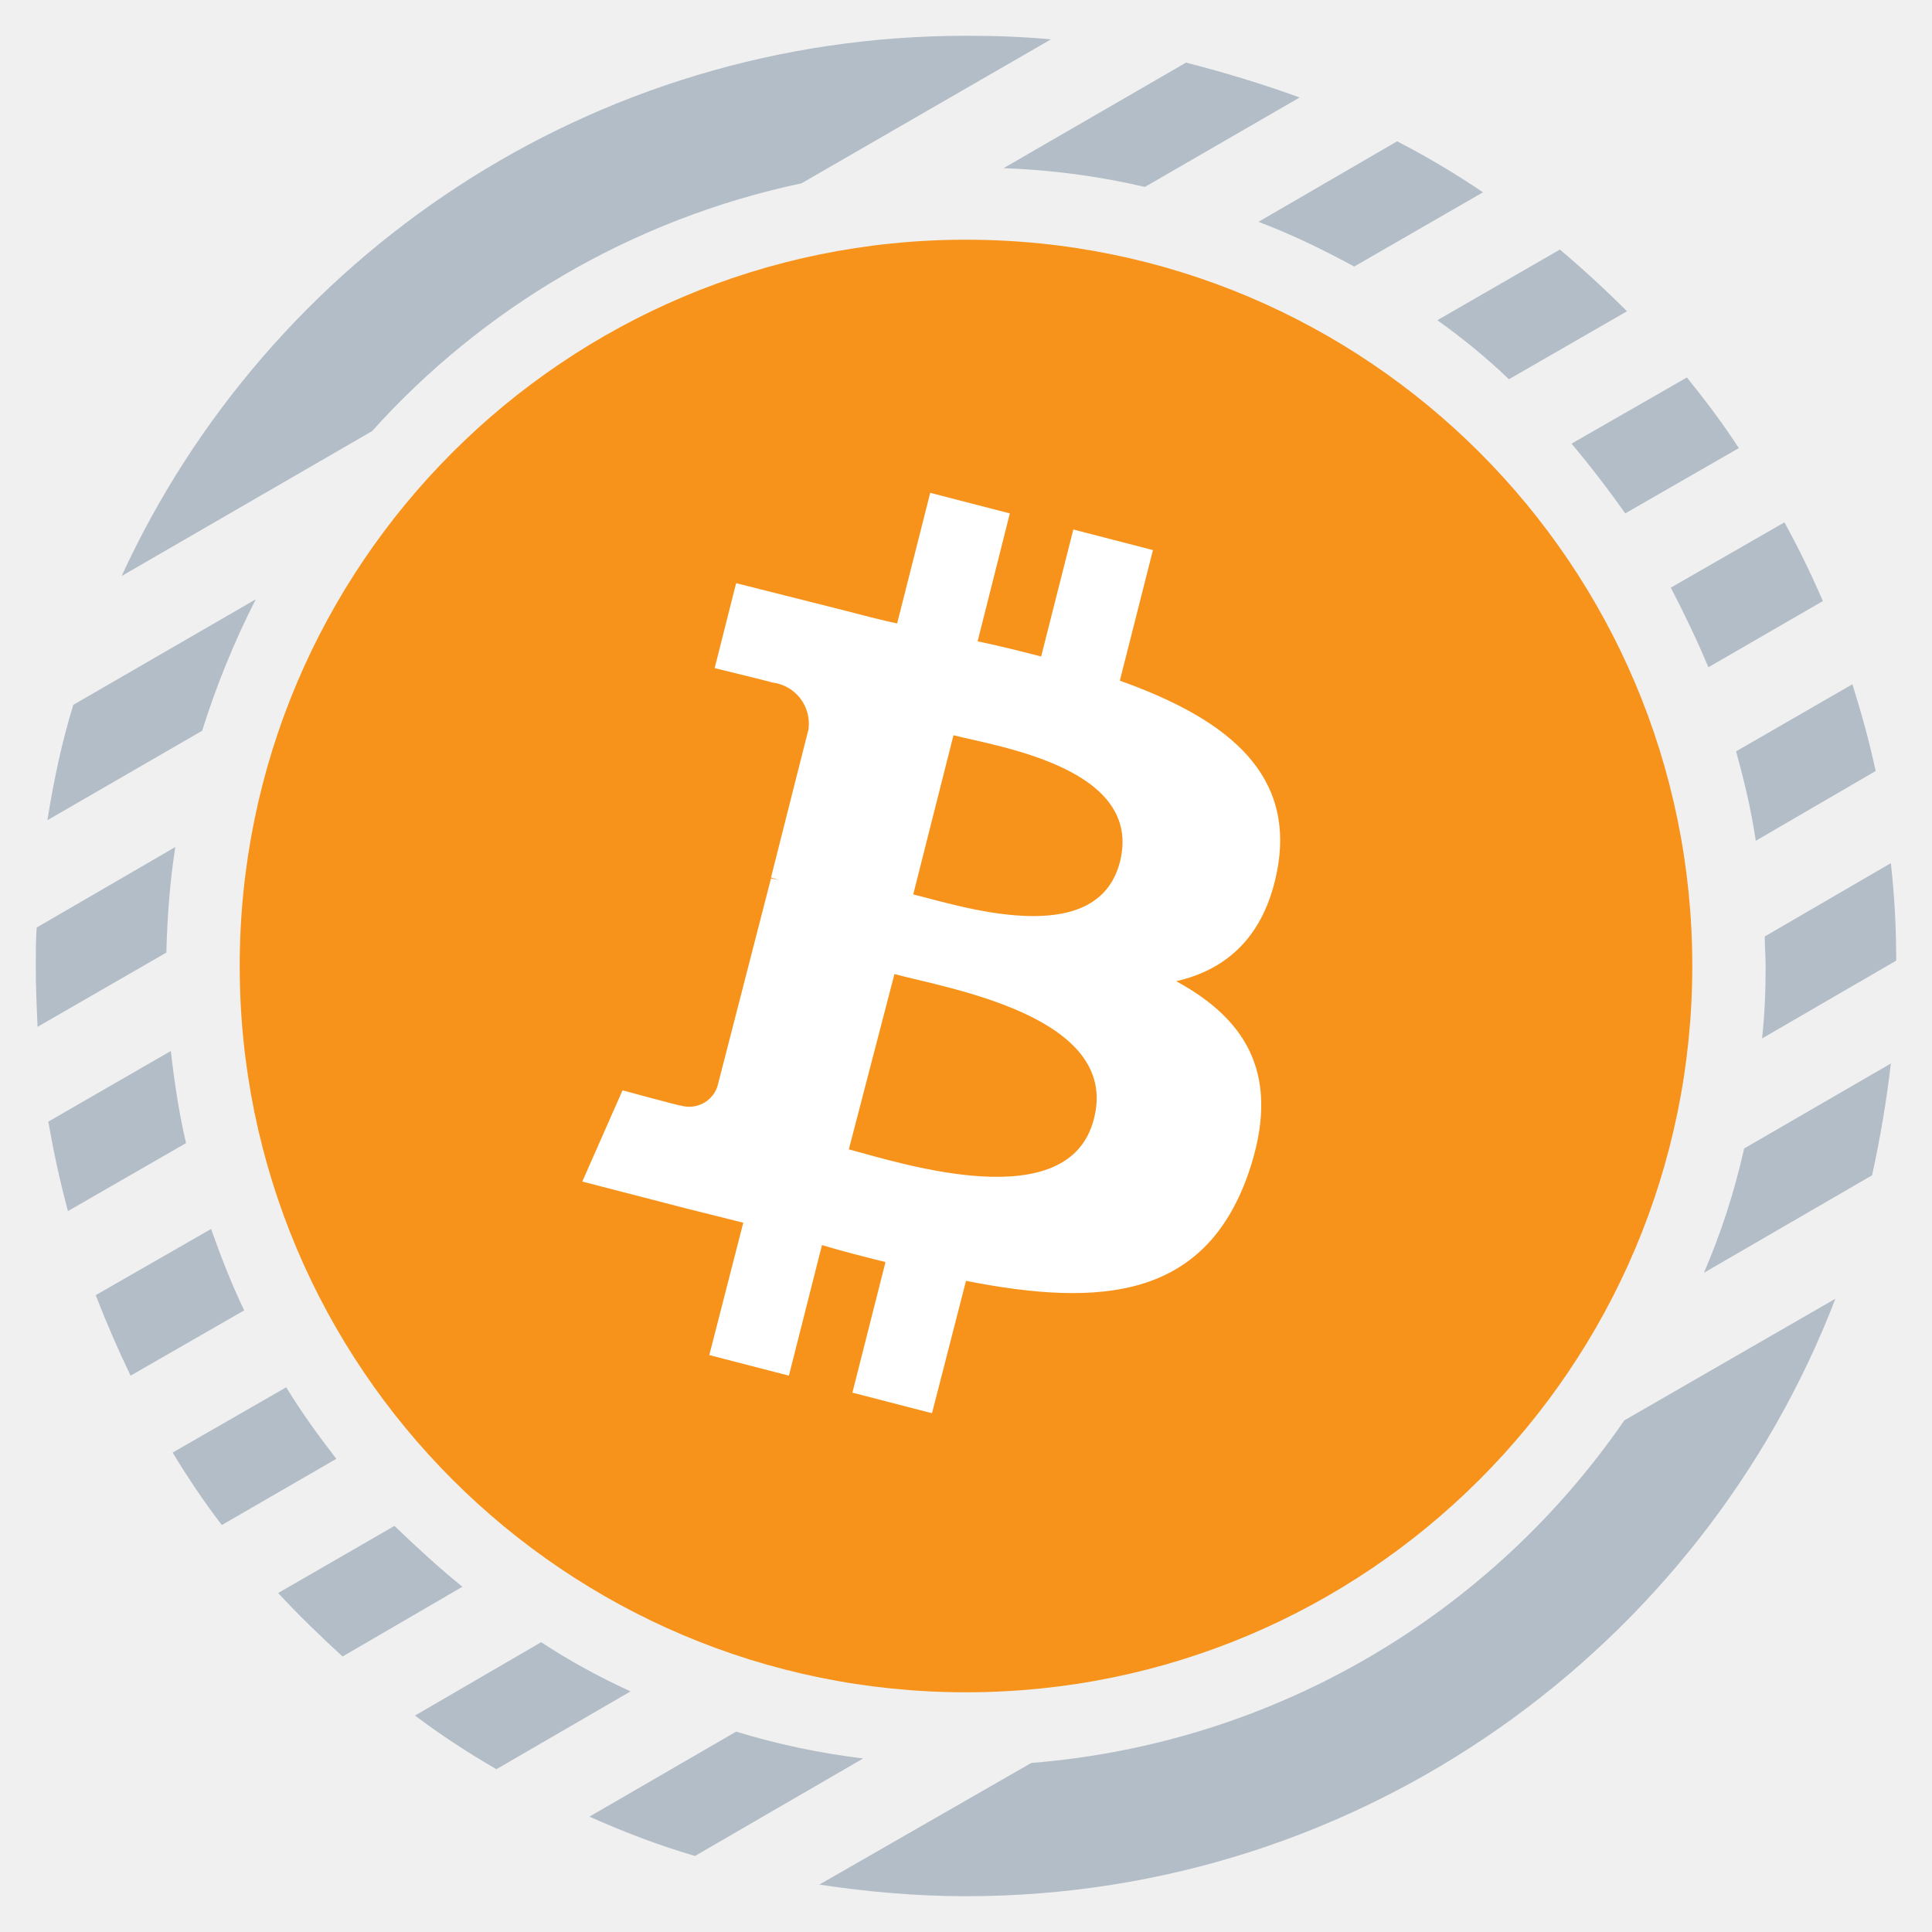
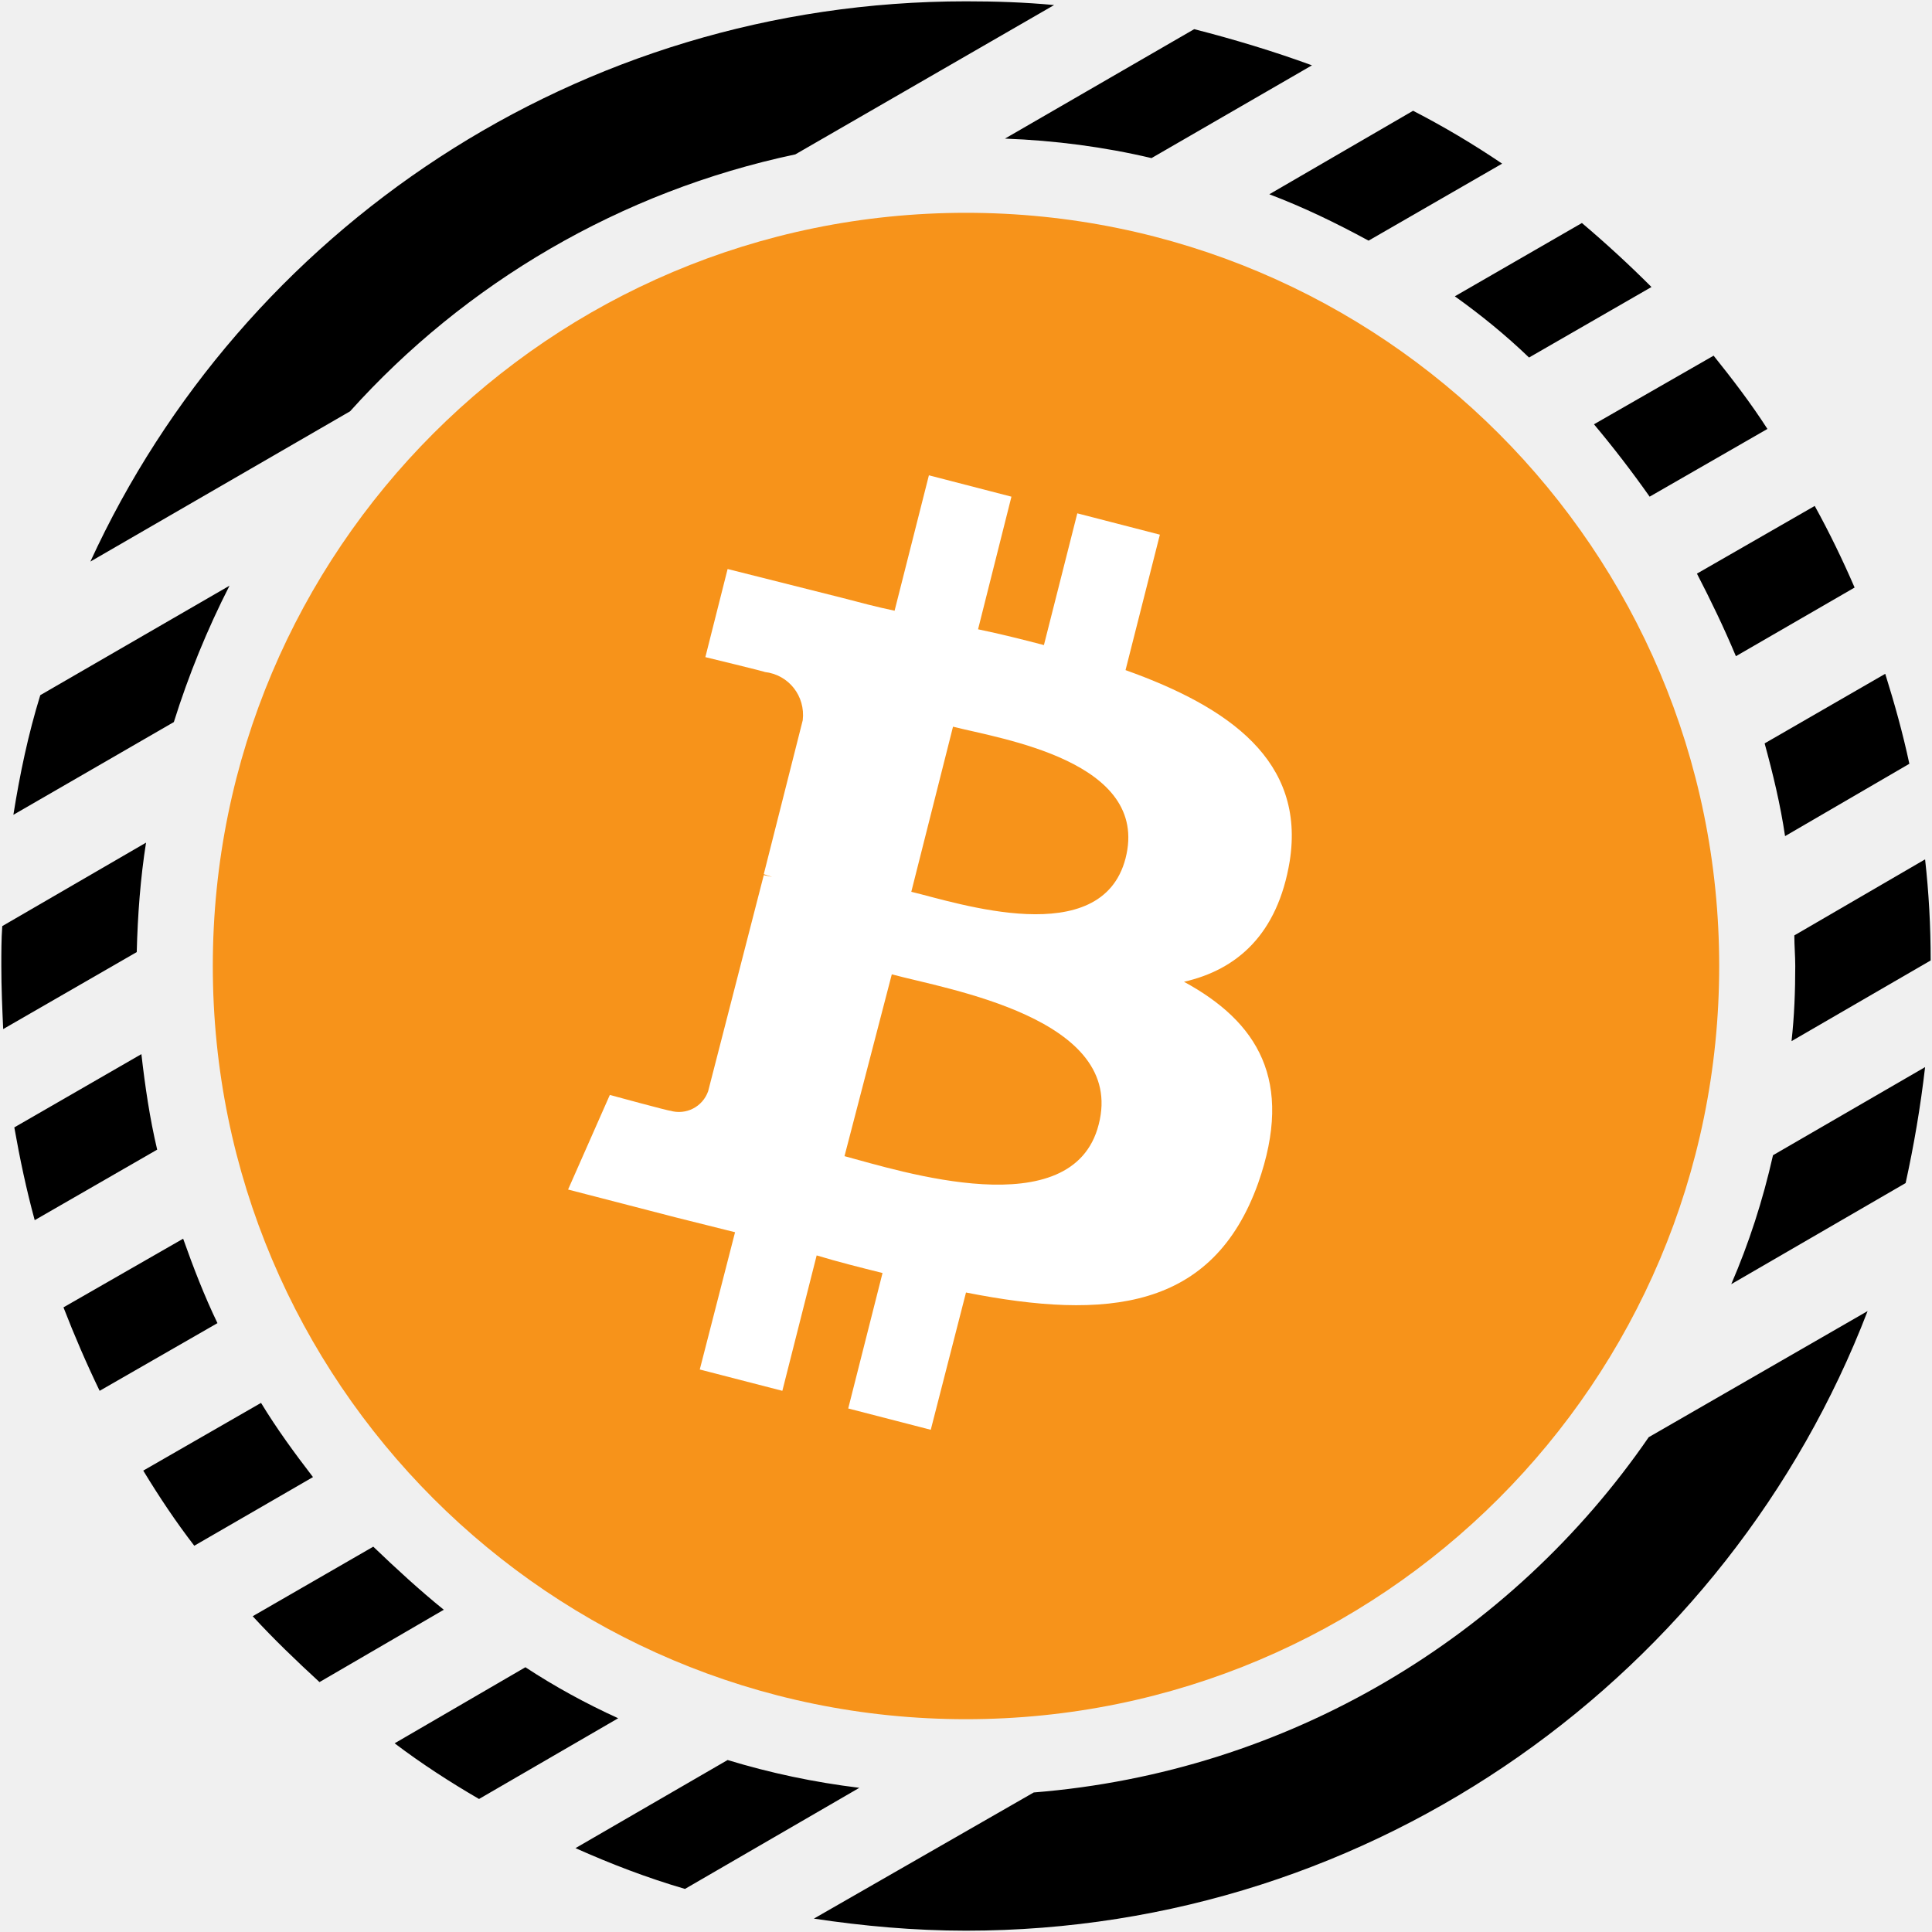
- <svg xmlns="http://www.w3.org/2000/svg" version="1.1" id="Layer_1" x="0px" y="0px" viewBox="0 0 216 216" style="enable-background:new 0 0 216 216;" xml:space="preserve">
-   <style type="text/css">
- 	.st0{fill-rule:evenodd;clip-rule:evenodd;fill:#B3BDC7;}
- 	.st1{fill:#F7931A;}
- 	.st2{fill:#FFFFFF;}
- </style>
-   <path class="st0" d="M19.3,162.4c1.7,2.8,3.5,5.5,5.5,8.1l12.8-7.4c-2-2.6-3.9-5.2-5.6-8L19.3,162.4z M186.8,65.7  c1.5,2.9,2.9,5.8,4.2,8.9l12.8-7.4c-1.3-3-2.7-5.9-4.3-8.8L186.8,65.7z M194.4,50.1l-12.7,7.3c-1.9-2.7-3.9-5.3-6-7.8l12.9-7.4  C190.6,44.7,192.6,47.3,194.4,50.1z M27.3,146.5l-12.7,7.3c-1.4-2.9-2.7-5.9-3.9-9l12.9-7.4C24.7,140.5,25.9,143.6,27.3,146.5z   M5.3,91.7C6,87.3,6.9,83,8.2,78.8L28.6,67c-2.4,4.7-4.4,9.6-6,14.7L5.3,91.7z M41.6,48.2c12.4-13.8,29.1-23.7,48-27.7l27.9-16.1  C114.3,4.1,111.2,4,108,4C66.1,4,30,28.7,13.6,64.4L41.6,48.2z M128,20.9c-5.1-1.2-10.4-1.9-15.8-2.1l20.4-11.8  c4.3,1.1,8.6,2.4,12.7,3.9L128,20.9z M91.6,210.7c5.3,0.8,10.8,1.3,16.4,1.3c44.3,0,82.2-27.8,97.2-66.8l-23.6,13.6  c-14.8,21.5-38.8,36.1-66.3,38.3L91.6,210.7z M190.5,142.3l18.8-10.9c0.9-4.1,1.6-8.2,2.1-12.5l-16.4,9.5  C193.9,133.3,192.4,137.9,190.5,142.3z M96.5,196.6l-18.8,10.9c-4.1-1.2-8-2.7-11.8-4.4l16.4-9.5C86.9,195,91.6,196,96.5,196.6z   M7.6,135.4c-0.9-3.3-1.6-6.6-2.2-10l13.7-7.9c0.4,3.5,0.9,6.9,1.7,10.3L7.6,135.4z M168.7,42.4c-2.5-2.4-5.2-4.6-8-6.6l13.7-7.9  c2.6,2.2,5.1,4.5,7.5,6.9L168.7,42.4z M151.4,29.8l14.4-8.3c-3.1-2.1-6.3-4-9.6-5.7l-15.5,9C144.4,26.2,147.9,27.9,151.4,29.8z   M4.2,114.8l14.4-8.3c0.1-4,0.4-8,1-11.8l-15.5,9C4,105.1,4,106.5,4,108C4,110.3,4.1,112.6,4.2,114.8z M46.4,191.8  c2.9,2.2,6,4.2,9.1,6l15-8.7c-3.5-1.6-6.8-3.4-10-5.5L46.4,191.8z M197.3,104.7c0,1.1,0.1,2.2,0.1,3.3c0,2.7-0.1,5.4-0.4,8.1l15-8.7  c0-3.7-0.2-7.3-0.6-10.9L197.3,104.7z M209.7,86.2L196.3,94c-0.5-3.4-1.3-6.7-2.2-10l13-7.5C208.1,79.7,209,82.9,209.7,86.2z   M51.7,177.4l-13.4,7.8c-2.5-2.3-4.9-4.6-7.2-7.1l13-7.5C46.6,173,49.1,175.3,51.7,177.4z" />
-   <circle class="st1" cx="108" cy="108" r="81.2" />
-   <path class="st2" d="M125.2,96.4c-2.6,10-18.1,4.8-23.1,3.6l4.5-17.8C111.7,83.5,127.9,85.9,125.2,96.4z M122.3,125.1  c-2.8,11-21.4,5-27.4,3.4l5.1-19.6C105.9,110.5,125.3,113.6,122.3,125.1L122.3,125.1z M142.9,96.7c1.7-10.8-6.5-16.6-17.7-20.6  l3.7-14.6l-8.9-2.3l-3.6,14.2c-2.3-0.6-4.7-1.2-7.1-1.7l3.6-14.3l-8.9-2.3l-3.7,14.6c-1.9-0.4-3.8-0.9-5.7-1.4l-12.3-3.1l-2.4,9.5  c0,0,6.6,1.6,6.4,1.6c2.6,0.3,4.4,2.6,4.1,5.2l-4.2,16.6c0.3,0.1,0.6,0.2,0.9,0.3l-0.9-0.2l-6,23.3c-0.6,1.7-2.4,2.6-4.1,2.1  c0.1,0.1-6.5-1.7-6.5-1.7l-4.5,10.2l11.6,3l6.4,1.6l-3.8,14.8l8.9,2.3l3.7-14.6c2.3,0.7,4.7,1.3,7.1,1.9l-3.7,14.6l8.9,2.3l3.8-14.8  c15.2,3,26.6,1.9,31.5-11.8c3.9-11.1-0.1-17.4-8-21.7C137.2,108.4,141.6,104.6,142.9,96.7L142.9,96.7z" />
+ <svg xmlns="http://www.w3.org/2000/svg" width="54" height="54" viewBox="0 0 54 54" fill="none">
+   <path fill-rule="evenodd" clip-rule="evenodd" d="M4.004 41.104C4.445 41.83 4.911 42.53 5.43 43.204L8.748 41.285C8.23 40.611 7.737 39.937 7.296 39.211L4.004 41.104ZM47.43 16.033C47.819 16.785 48.182 17.537 48.519 18.341L51.837 16.422C51.5 15.645 51.137 14.893 50.722 14.141L47.43 16.033ZM49.4 11.989L46.108 13.882C45.615 13.182 45.096 12.508 44.552 11.859L47.896 9.941C48.415 10.589 48.933 11.263 49.4 11.989ZM6.078 36.982L2.785 38.874C2.422 38.122 2.085 37.344 1.774 36.541L5.119 34.622C5.404 35.426 5.715 36.23 6.078 36.982ZM0.374 22.774C0.556 21.633 0.789 20.519 1.126 19.43L6.415 16.37C5.793 17.589 5.274 18.859 4.859 20.182L0.374 22.774ZM9.785 11.496C13 7.919 17.33 5.352 22.23 4.315L29.463 0.141C28.633 0.063 27.83 0.037 27 0.037C16.137 0.037 6.778 6.441 2.526 15.696L9.785 11.496ZM32.185 4.419C30.863 4.107 29.489 3.926 28.089 3.874L33.378 0.815C34.493 1.1 35.608 1.437 36.67 1.826L32.185 4.419ZM22.748 53.626C24.122 53.833 25.548 53.963 27 53.963C38.485 53.963 48.311 46.756 52.2 36.645L46.082 40.17C42.245 45.745 36.022 49.53 28.893 50.1L22.748 53.626ZM48.389 35.893L53.263 33.067C53.496 32.004 53.678 30.941 53.807 29.826L49.556 32.289C49.27 33.559 48.882 34.752 48.389 35.893ZM24.019 49.97L19.145 52.796C18.082 52.485 17.07 52.096 16.085 51.656L20.337 49.193C21.53 49.556 22.748 49.815 24.019 49.97ZM0.97 34.104C0.737 33.248 0.556 32.393 0.4 31.511L3.952 29.463C4.056 30.37 4.185 31.252 4.393 32.133L0.97 34.104ZM42.737 9.993C42.089 9.37 41.389 8.8 40.663 8.282L44.215 6.233C44.889 6.804 45.537 7.4 46.159 8.022L42.737 9.993ZM38.252 6.726L41.985 4.574C41.182 4.03 40.352 3.537 39.496 3.096L35.478 5.43C36.437 5.793 37.344 6.233 38.252 6.726ZM0.089 28.763L3.822 26.611C3.848 25.574 3.926 24.537 4.082 23.552L0.063 25.885C0.037 26.248 0.037 26.611 0.037 27C0.037 27.596 0.063 28.193 0.089 28.763ZM11.03 48.726C11.782 49.296 12.585 49.815 13.389 50.282L17.278 48.026C16.37 47.611 15.515 47.145 14.685 46.6L11.03 48.726ZM50.152 26.145C50.152 26.43 50.178 26.715 50.178 27C50.178 27.7 50.152 28.4 50.074 29.1L53.963 26.845C53.963 25.885 53.911 24.952 53.807 24.019L50.152 26.145ZM53.367 21.348L49.893 23.37C49.763 22.489 49.556 21.633 49.322 20.778L52.693 18.833C52.952 19.663 53.185 20.493 53.367 21.348ZM12.404 44.993L8.93 47.015C8.282 46.419 7.659 45.822 7.063 45.174L10.433 43.23C11.082 43.852 11.73 44.448 12.404 44.993Z" fill="black" />
+   <path d="M27 48.052C38.627 48.052 48.052 38.627 48.052 27C48.052 15.373 38.627 5.948 27 5.948C15.373 5.948 5.948 15.373 5.948 27C5.948 38.627 15.373 48.052 27 48.052Z" fill="#F7931A" />
+   <path d="M31.459 23.993C30.785 26.585 26.767 25.237 25.471 24.926L26.637 20.311C27.959 20.648 32.159 21.27 31.459 23.993ZM30.708 31.433C29.982 34.285 25.159 32.73 23.604 32.315L24.926 27.233C26.456 27.648 31.485 28.452 30.708 31.433ZM36.048 24.07C36.489 21.27 34.363 19.767 31.459 18.73L32.419 14.944L30.111 14.348L29.178 18.03C28.582 17.874 27.959 17.718 27.337 17.589L28.27 13.882L25.963 13.285L25.004 17.07C24.511 16.967 24.019 16.837 23.526 16.707L20.337 15.904L19.715 18.367C19.715 18.367 21.426 18.782 21.374 18.782C22.048 18.859 22.515 19.456 22.437 20.13L21.348 24.433C21.426 24.459 21.504 24.485 21.582 24.511L21.348 24.459L19.793 30.5C19.637 30.941 19.171 31.174 18.73 31.044C18.756 31.07 17.045 30.604 17.045 30.604L15.878 33.248L18.885 34.026L20.545 34.441L19.559 38.278L21.867 38.874L22.826 35.089C23.422 35.27 24.045 35.426 24.667 35.581L23.708 39.367L26.015 39.963L27 36.126C30.941 36.904 33.897 36.618 35.167 33.067C36.178 30.189 35.141 28.555 33.093 27.441C34.571 27.104 35.711 26.119 36.048 24.07Z" fill="white" />
</svg>
